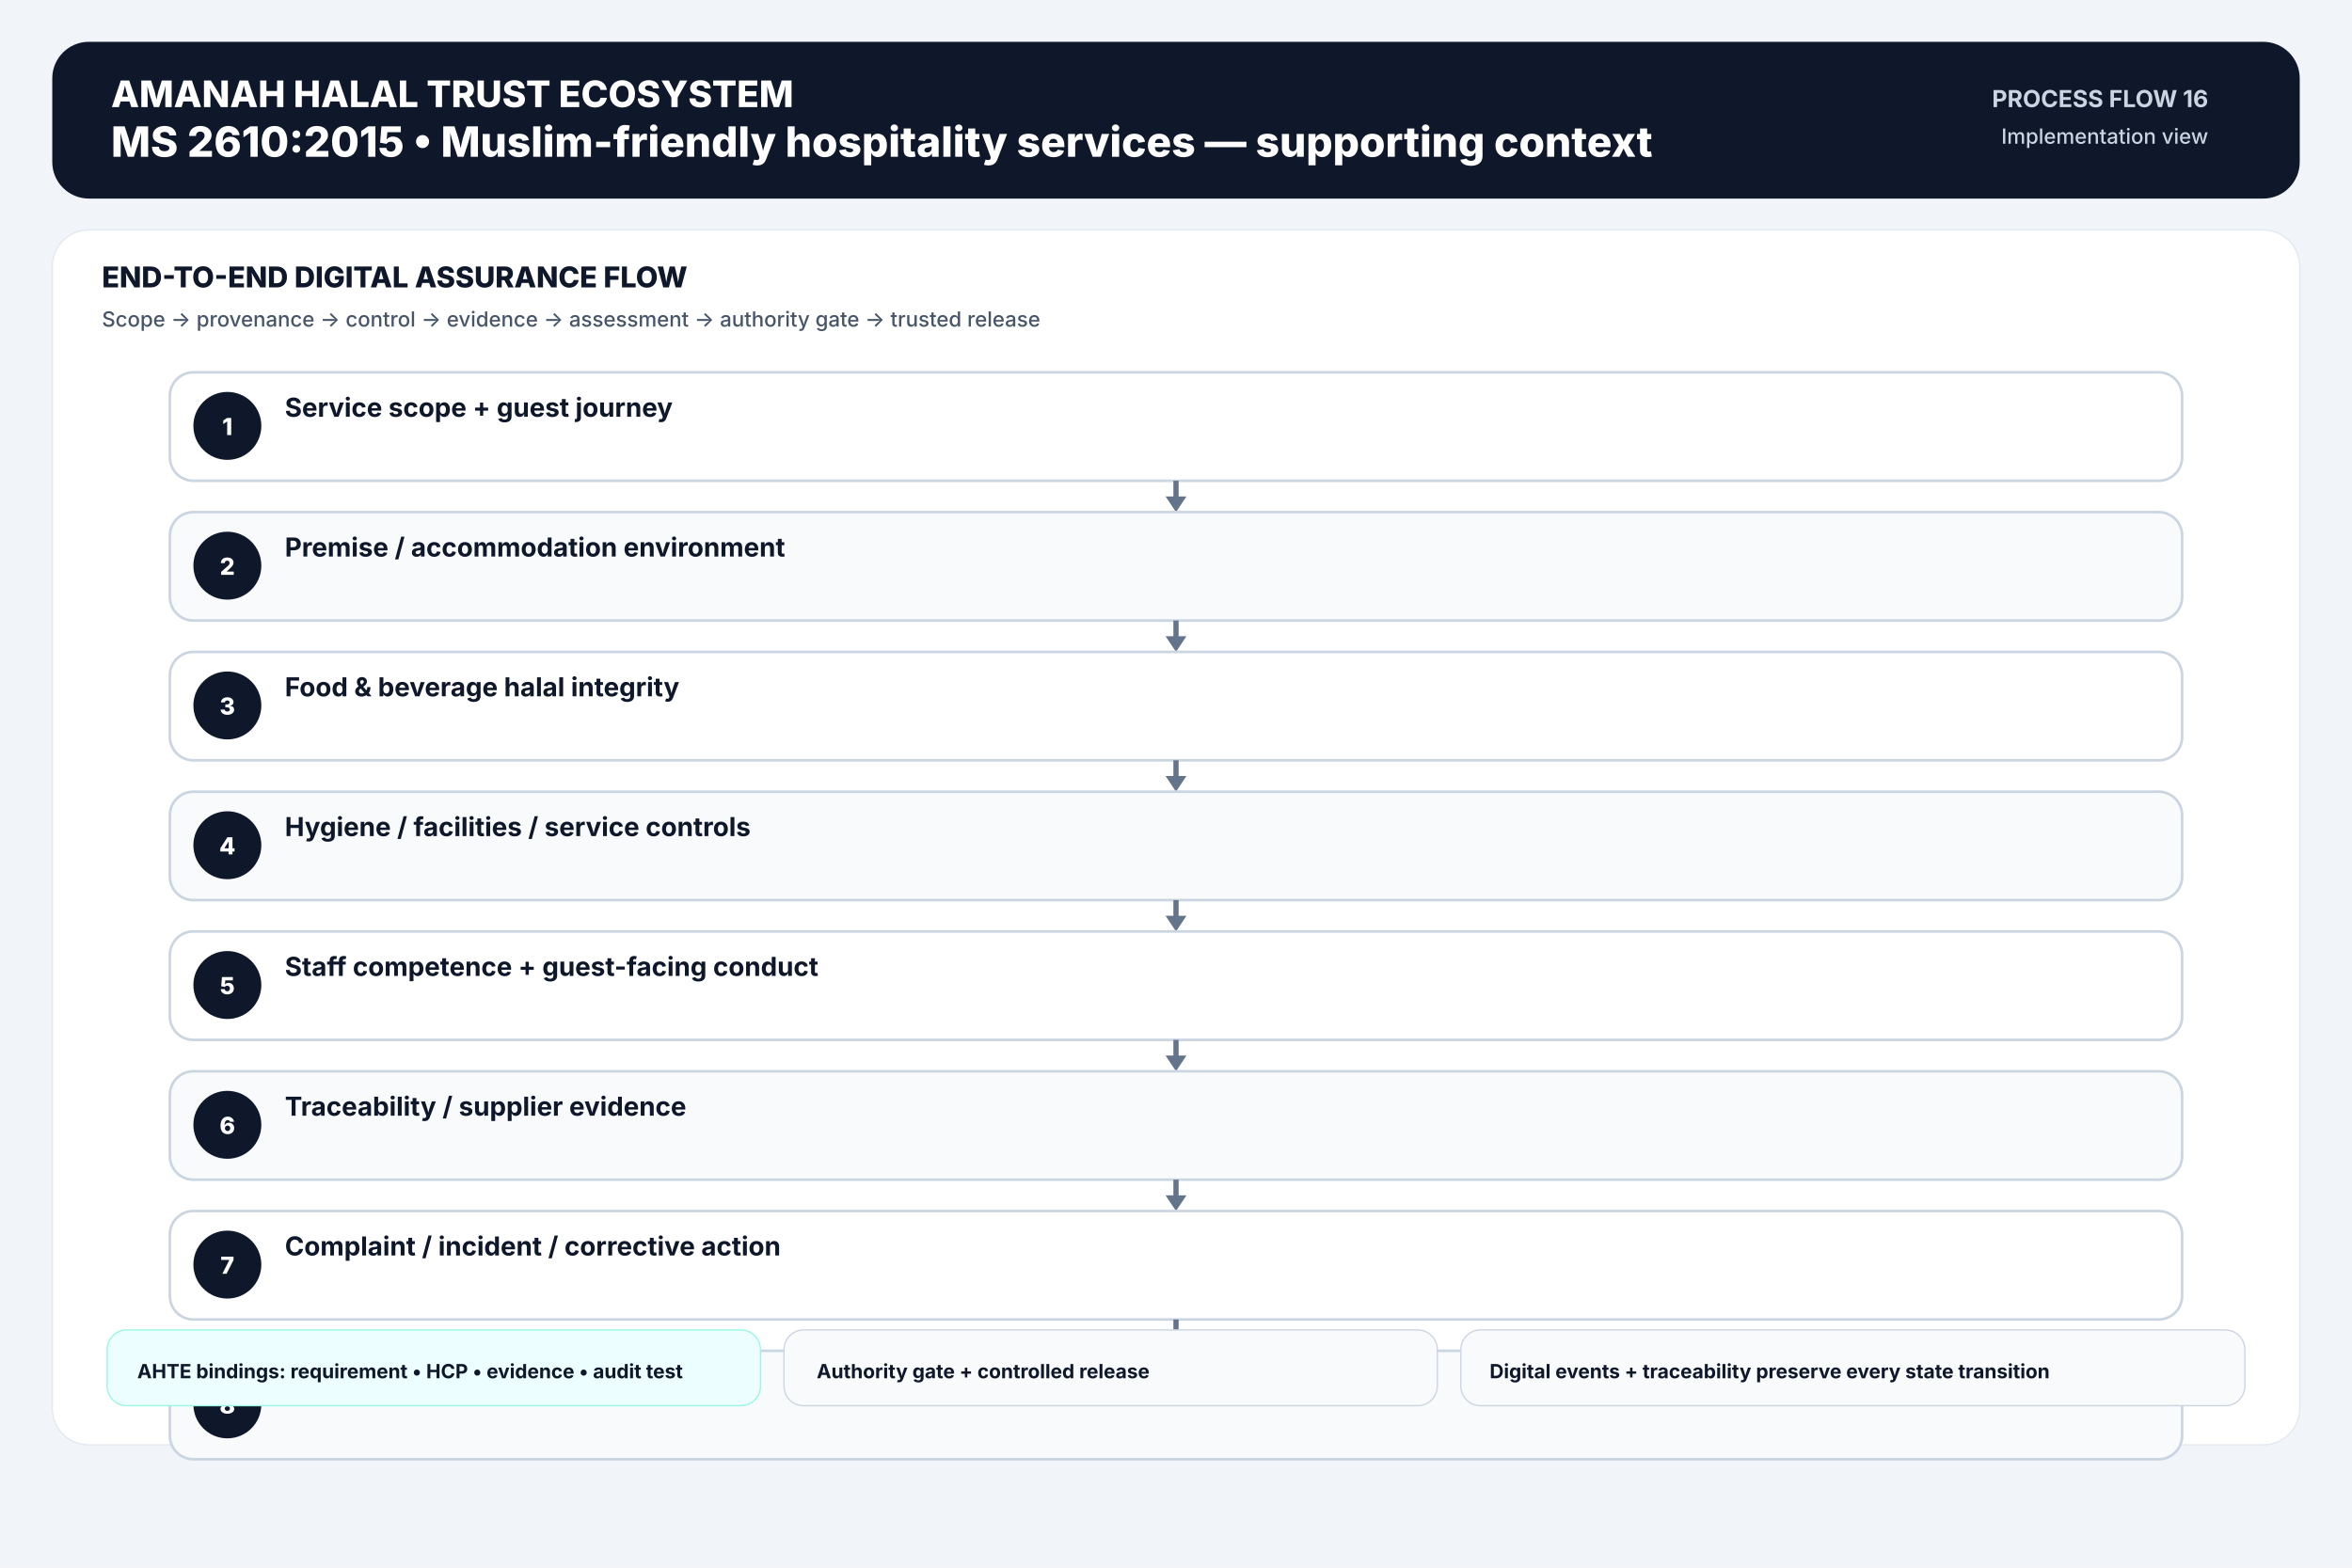
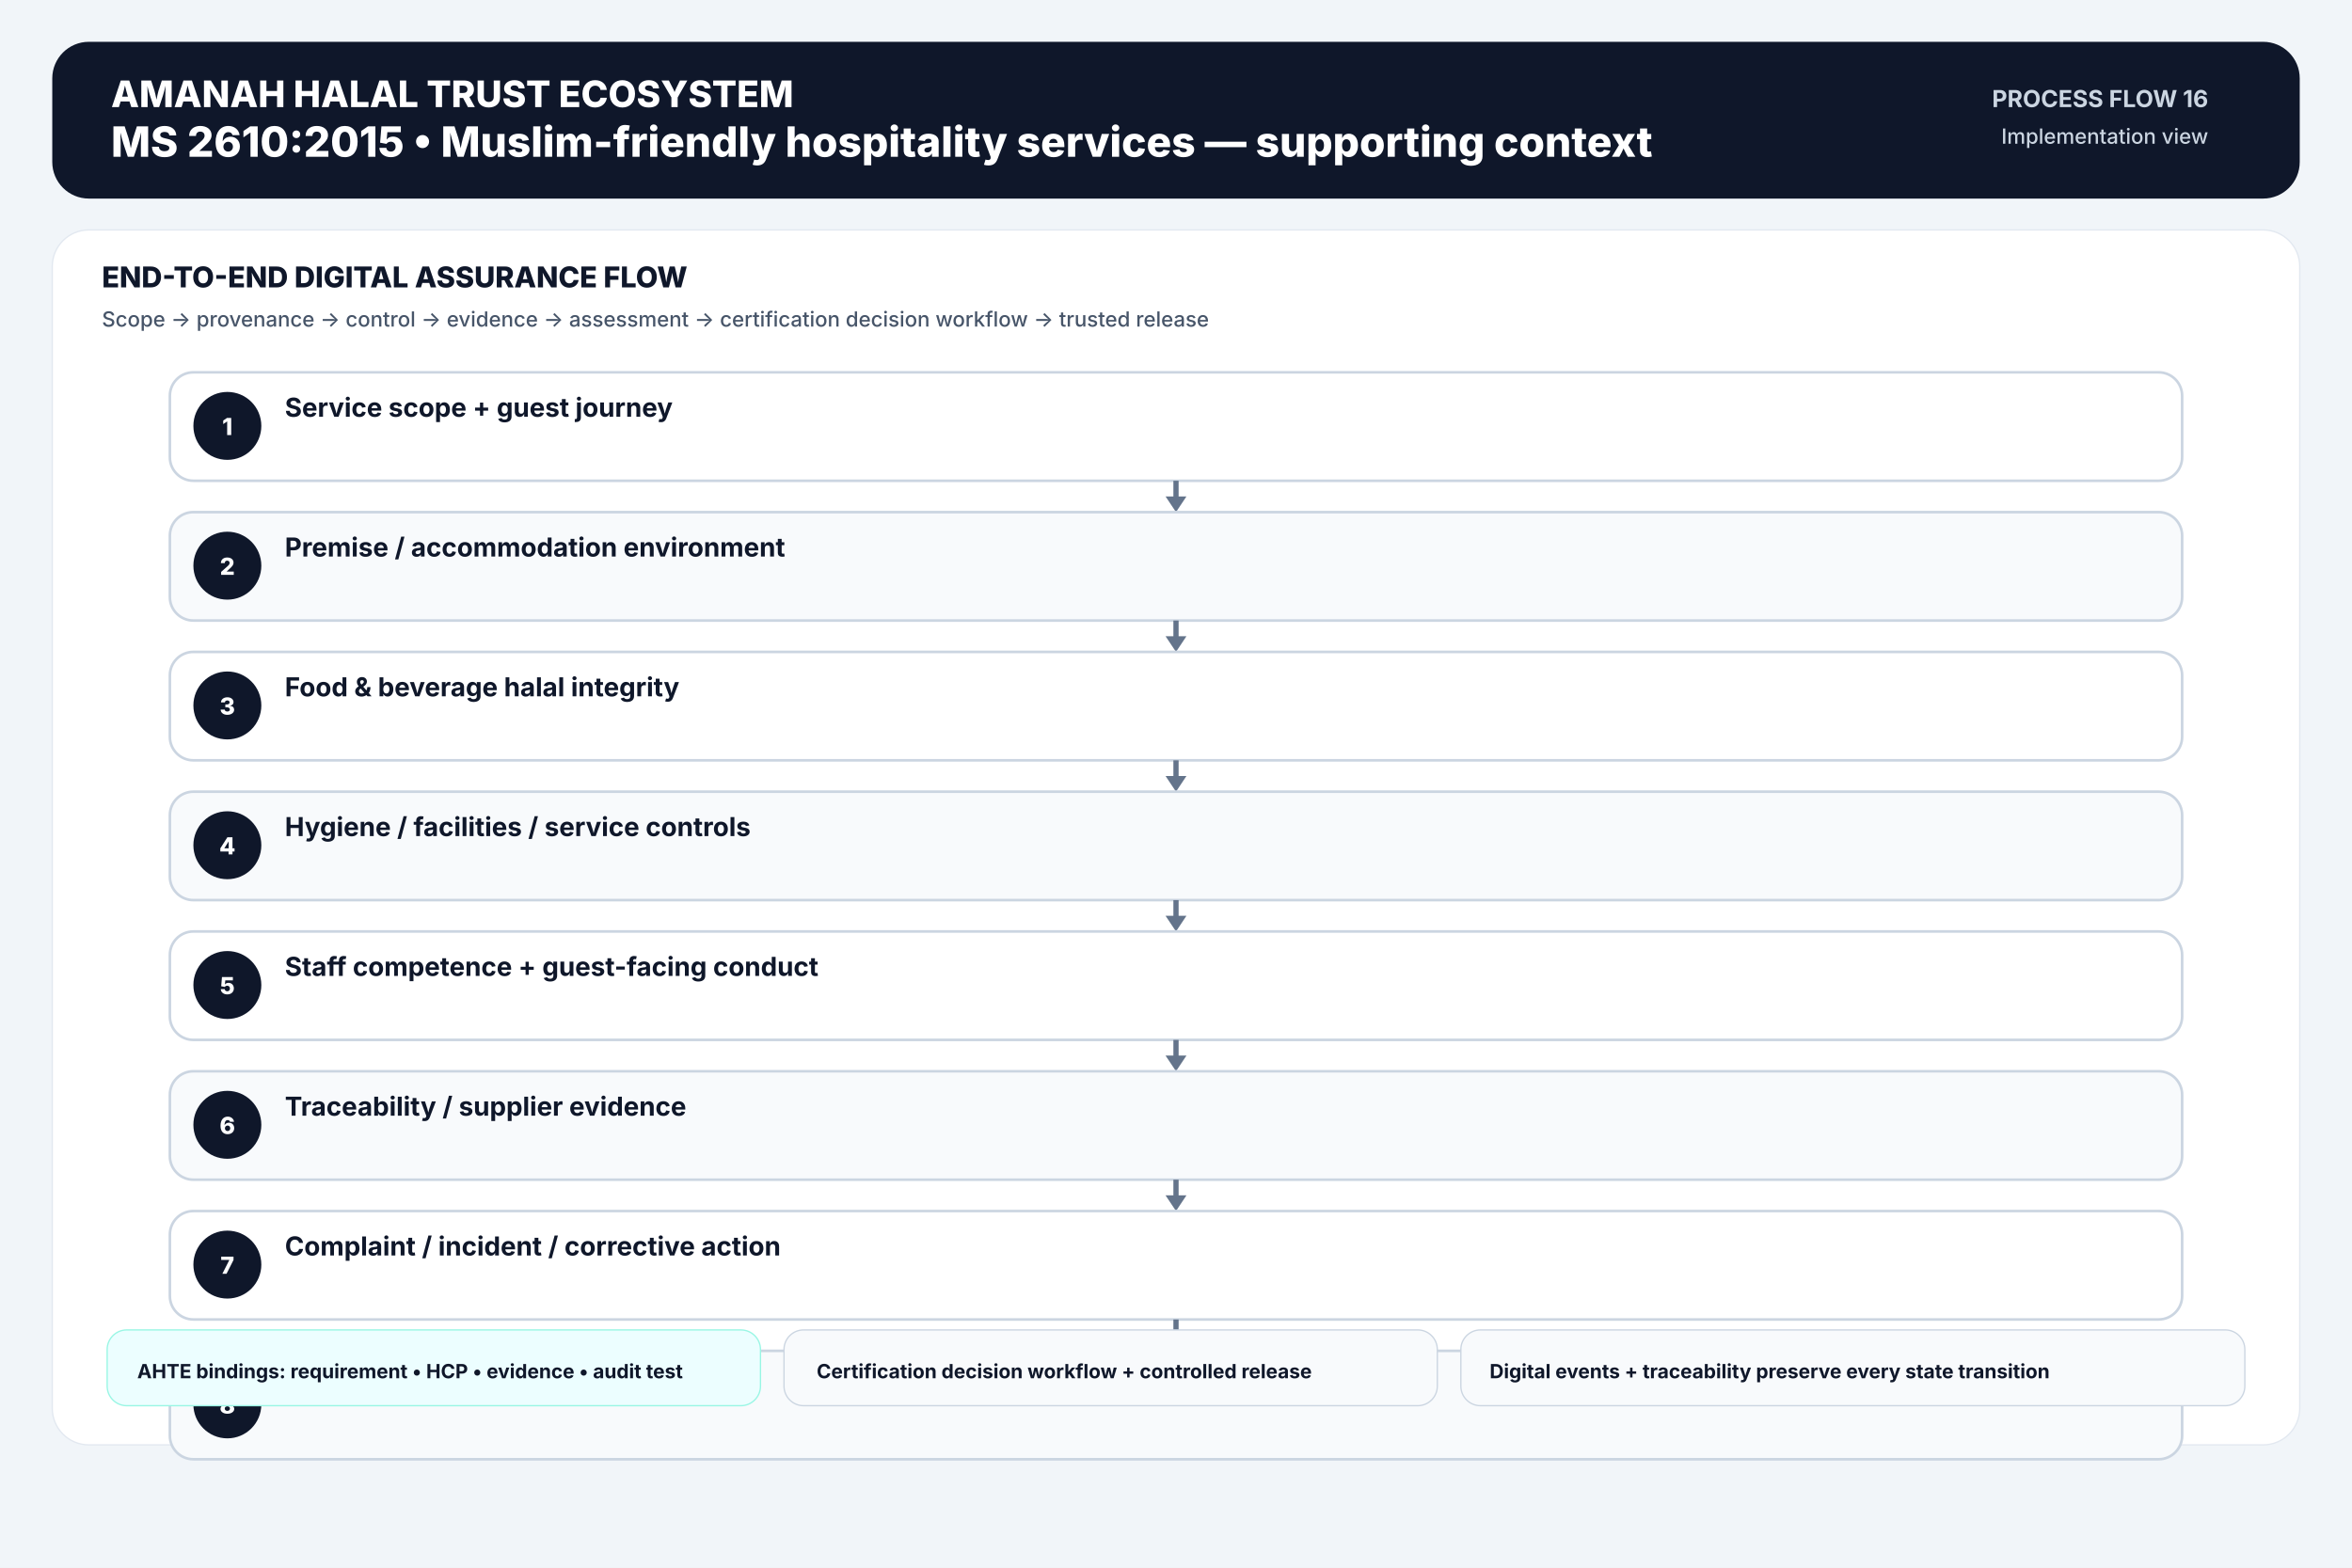
<svg xmlns="http://www.w3.org/2000/svg" width="1800" height="1200" viewBox="0 0 1800 1200">
  <rect width="1800" height="1200" fill="#f1f5f9" />
  <rect x="40" y="32" width="1720" height="120" rx="28" fill="#0f172a" />
  <text x="85" y="82" font-family="Inter,Arial,sans-serif" font-size="28" font-weight="800" text-anchor="start" fill="#ffffff">AMANAH HALAL TRUST ECOSYSTEM</text>
  <text x="85" y="120" font-family="Inter,Arial,sans-serif" font-size="32" font-weight="800" text-anchor="start" fill="#ffffff">MS 2610:2015  •  Muslim-friendly hospitality services — supporting context</text>
  <text x="1690" y="82" font-family="Inter,Arial,sans-serif" font-size="18" font-weight="700" text-anchor="end" fill="#cbd5e1">PROCESS FLOW 16</text>
  <text x="1690" y="110" font-family="Inter,Arial,sans-serif" font-size="16" font-weight="500" text-anchor="end" fill="#cbd5e1">Implementation view</text>
  <rect x="40" y="176" width="1720" height="930" rx="28" fill="#ffffff" stroke="#e2e8f0" />
  <text x="78" y="220" font-family="Inter,Arial,sans-serif" font-size="22" font-weight="800" text-anchor="start" fill="#0f172a">END-TO-END DIGITAL ASSURANCE FLOW</text>
-   <text x="78" y="250" font-family="Inter,Arial,sans-serif" font-size="16" font-weight="500" text-anchor="start" fill="#475569">Scope → provenance → control → evidence → assessment → authority gate → trusted release</text>
+   <text x="78" y="250" font-family="Inter,Arial,sans-serif" font-size="16" font-weight="500" text-anchor="start" fill="#475569">Scope → provenance → control → evidence → assessment → certification decision workflow → trusted release</text>
  <rect x="130" y="285" width="1540" height="83" rx="18" fill="#ffffff" stroke="#cbd5e1" stroke-width="2" />
  <circle cx="174" cy="326" r="26" fill="#0f172a" />
  <text x="174" y="333" font-family="Inter,Arial,sans-serif" font-size="18" font-weight="800" text-anchor="middle" fill="#ffffff">1</text>
  <text x="218" y="319" font-family="Inter,Arial,sans-serif" font-size="20" font-weight="650" text-anchor="start" fill="#0f172a">Service scope + guest journey</text>
  <line x1="900.0" y1="368" x2="900.0" y2="385" stroke="#64748b" stroke-width="4" />
  <polygon points="892.0,380 908.0,380 900.0,392" fill="#64748b" />
  <rect x="130" y="392" width="1540" height="83" rx="18" fill="#f8fafc" stroke="#cbd5e1" stroke-width="2" />
  <circle cx="174" cy="433" r="26" fill="#0f172a" />
  <text x="174" y="440" font-family="Inter,Arial,sans-serif" font-size="18" font-weight="800" text-anchor="middle" fill="#ffffff">2</text>
  <text x="218" y="426" font-family="Inter,Arial,sans-serif" font-size="20" font-weight="650" text-anchor="start" fill="#0f172a">Premise / accommodation environment</text>
  <line x1="900.0" y1="475" x2="900.0" y2="492" stroke="#64748b" stroke-width="4" />
  <polygon points="892.0,487 908.0,487 900.0,499" fill="#64748b" />
  <rect x="130" y="499" width="1540" height="83" rx="18" fill="#ffffff" stroke="#cbd5e1" stroke-width="2" />
  <circle cx="174" cy="540" r="26" fill="#0f172a" />
  <text x="174" y="547" font-family="Inter,Arial,sans-serif" font-size="18" font-weight="800" text-anchor="middle" fill="#ffffff">3</text>
  <text x="218" y="533" font-family="Inter,Arial,sans-serif" font-size="20" font-weight="650" text-anchor="start" fill="#0f172a">Food &amp; beverage halal integrity</text>
  <line x1="900.0" y1="582" x2="900.0" y2="599" stroke="#64748b" stroke-width="4" />
  <polygon points="892.0,594 908.0,594 900.0,606" fill="#64748b" />
  <rect x="130" y="606" width="1540" height="83" rx="18" fill="#f8fafc" stroke="#cbd5e1" stroke-width="2" />
  <circle cx="174" cy="647" r="26" fill="#0f172a" />
  <text x="174" y="654" font-family="Inter,Arial,sans-serif" font-size="18" font-weight="800" text-anchor="middle" fill="#ffffff">4</text>
  <text x="218" y="640" font-family="Inter,Arial,sans-serif" font-size="20" font-weight="650" text-anchor="start" fill="#0f172a">Hygiene / facilities / service controls</text>
  <line x1="900.0" y1="689" x2="900.0" y2="706" stroke="#64748b" stroke-width="4" />
  <polygon points="892.0,701 908.0,701 900.0,713" fill="#64748b" />
  <rect x="130" y="713" width="1540" height="83" rx="18" fill="#ffffff" stroke="#cbd5e1" stroke-width="2" />
  <circle cx="174" cy="754" r="26" fill="#0f172a" />
  <text x="174" y="761" font-family="Inter,Arial,sans-serif" font-size="18" font-weight="800" text-anchor="middle" fill="#ffffff">5</text>
  <text x="218" y="747" font-family="Inter,Arial,sans-serif" font-size="20" font-weight="650" text-anchor="start" fill="#0f172a">Staff competence + guest-facing conduct</text>
  <line x1="900.0" y1="796" x2="900.0" y2="813" stroke="#64748b" stroke-width="4" />
  <polygon points="892.0,808 908.0,808 900.0,820" fill="#64748b" />
  <rect x="130" y="820" width="1540" height="83" rx="18" fill="#f8fafc" stroke="#cbd5e1" stroke-width="2" />
  <circle cx="174" cy="861" r="26" fill="#0f172a" />
  <text x="174" y="868" font-family="Inter,Arial,sans-serif" font-size="18" font-weight="800" text-anchor="middle" fill="#ffffff">6</text>
  <text x="218" y="854" font-family="Inter,Arial,sans-serif" font-size="20" font-weight="650" text-anchor="start" fill="#0f172a">Traceability / supplier evidence</text>
  <line x1="900.0" y1="903" x2="900.0" y2="920" stroke="#64748b" stroke-width="4" />
  <polygon points="892.0,915 908.0,915 900.0,927" fill="#64748b" />
  <rect x="130" y="927" width="1540" height="83" rx="18" fill="#ffffff" stroke="#cbd5e1" stroke-width="2" />
  <circle cx="174" cy="968" r="26" fill="#0f172a" />
  <text x="174" y="975" font-family="Inter,Arial,sans-serif" font-size="18" font-weight="800" text-anchor="middle" fill="#ffffff">7</text>
  <text x="218" y="961" font-family="Inter,Arial,sans-serif" font-size="20" font-weight="650" text-anchor="start" fill="#0f172a">Complaint / incident / corrective action</text>
  <line x1="900.0" y1="1010" x2="900.0" y2="1027" stroke="#64748b" stroke-width="4" />
  <polygon points="892.0,1022 908.0,1022 900.0,1034" fill="#64748b" />
  <rect x="130" y="1034" width="1540" height="83" rx="18" fill="#f8fafc" stroke="#cbd5e1" stroke-width="2" />
  <circle cx="174" cy="1075" r="26" fill="#0f172a" />
  <text x="174" y="1082" font-family="Inter,Arial,sans-serif" font-size="18" font-weight="800" text-anchor="middle" fill="#ffffff">8</text>
  <text x="218" y="1068" font-family="Inter,Arial,sans-serif" font-size="20" font-weight="650" text-anchor="start" fill="#0f172a">Service assurance / verification</text>
  <rect x="82" y="1018" width="500" height="58" rx="15" fill="#ecfeff" stroke="#99f6e4" />
  <text x="105" y="1055" font-family="Inter,Arial,sans-serif" font-size="15" font-weight="650" text-anchor="start" fill="#0f172a">AHTE bindings: requirement • HCP • evidence • audit test</text>
  <rect x="600" y="1018" width="500" height="58" rx="15" fill="#f8fafc" stroke="#cbd5e1" />
-   <text x="625" y="1055" font-family="Inter,Arial,sans-serif" font-size="15" font-weight="650" text-anchor="start" fill="#0f172a">Authority gate + controlled release</text>
+   <text x="625" y="1055" font-family="Inter,Arial,sans-serif" font-size="15" font-weight="650" text-anchor="start" fill="#0f172a">Certification decision workflow + controlled release</text>
  <rect x="1118" y="1018" width="600" height="58" rx="15" fill="#f8fafc" stroke="#cbd5e1" />
  <text x="1140" y="1055" font-family="Inter,Arial,sans-serif" font-size="15" font-weight="650" text-anchor="start" fill="#0f172a">Digital events + traceability preserve every state transition</text>
</svg>
